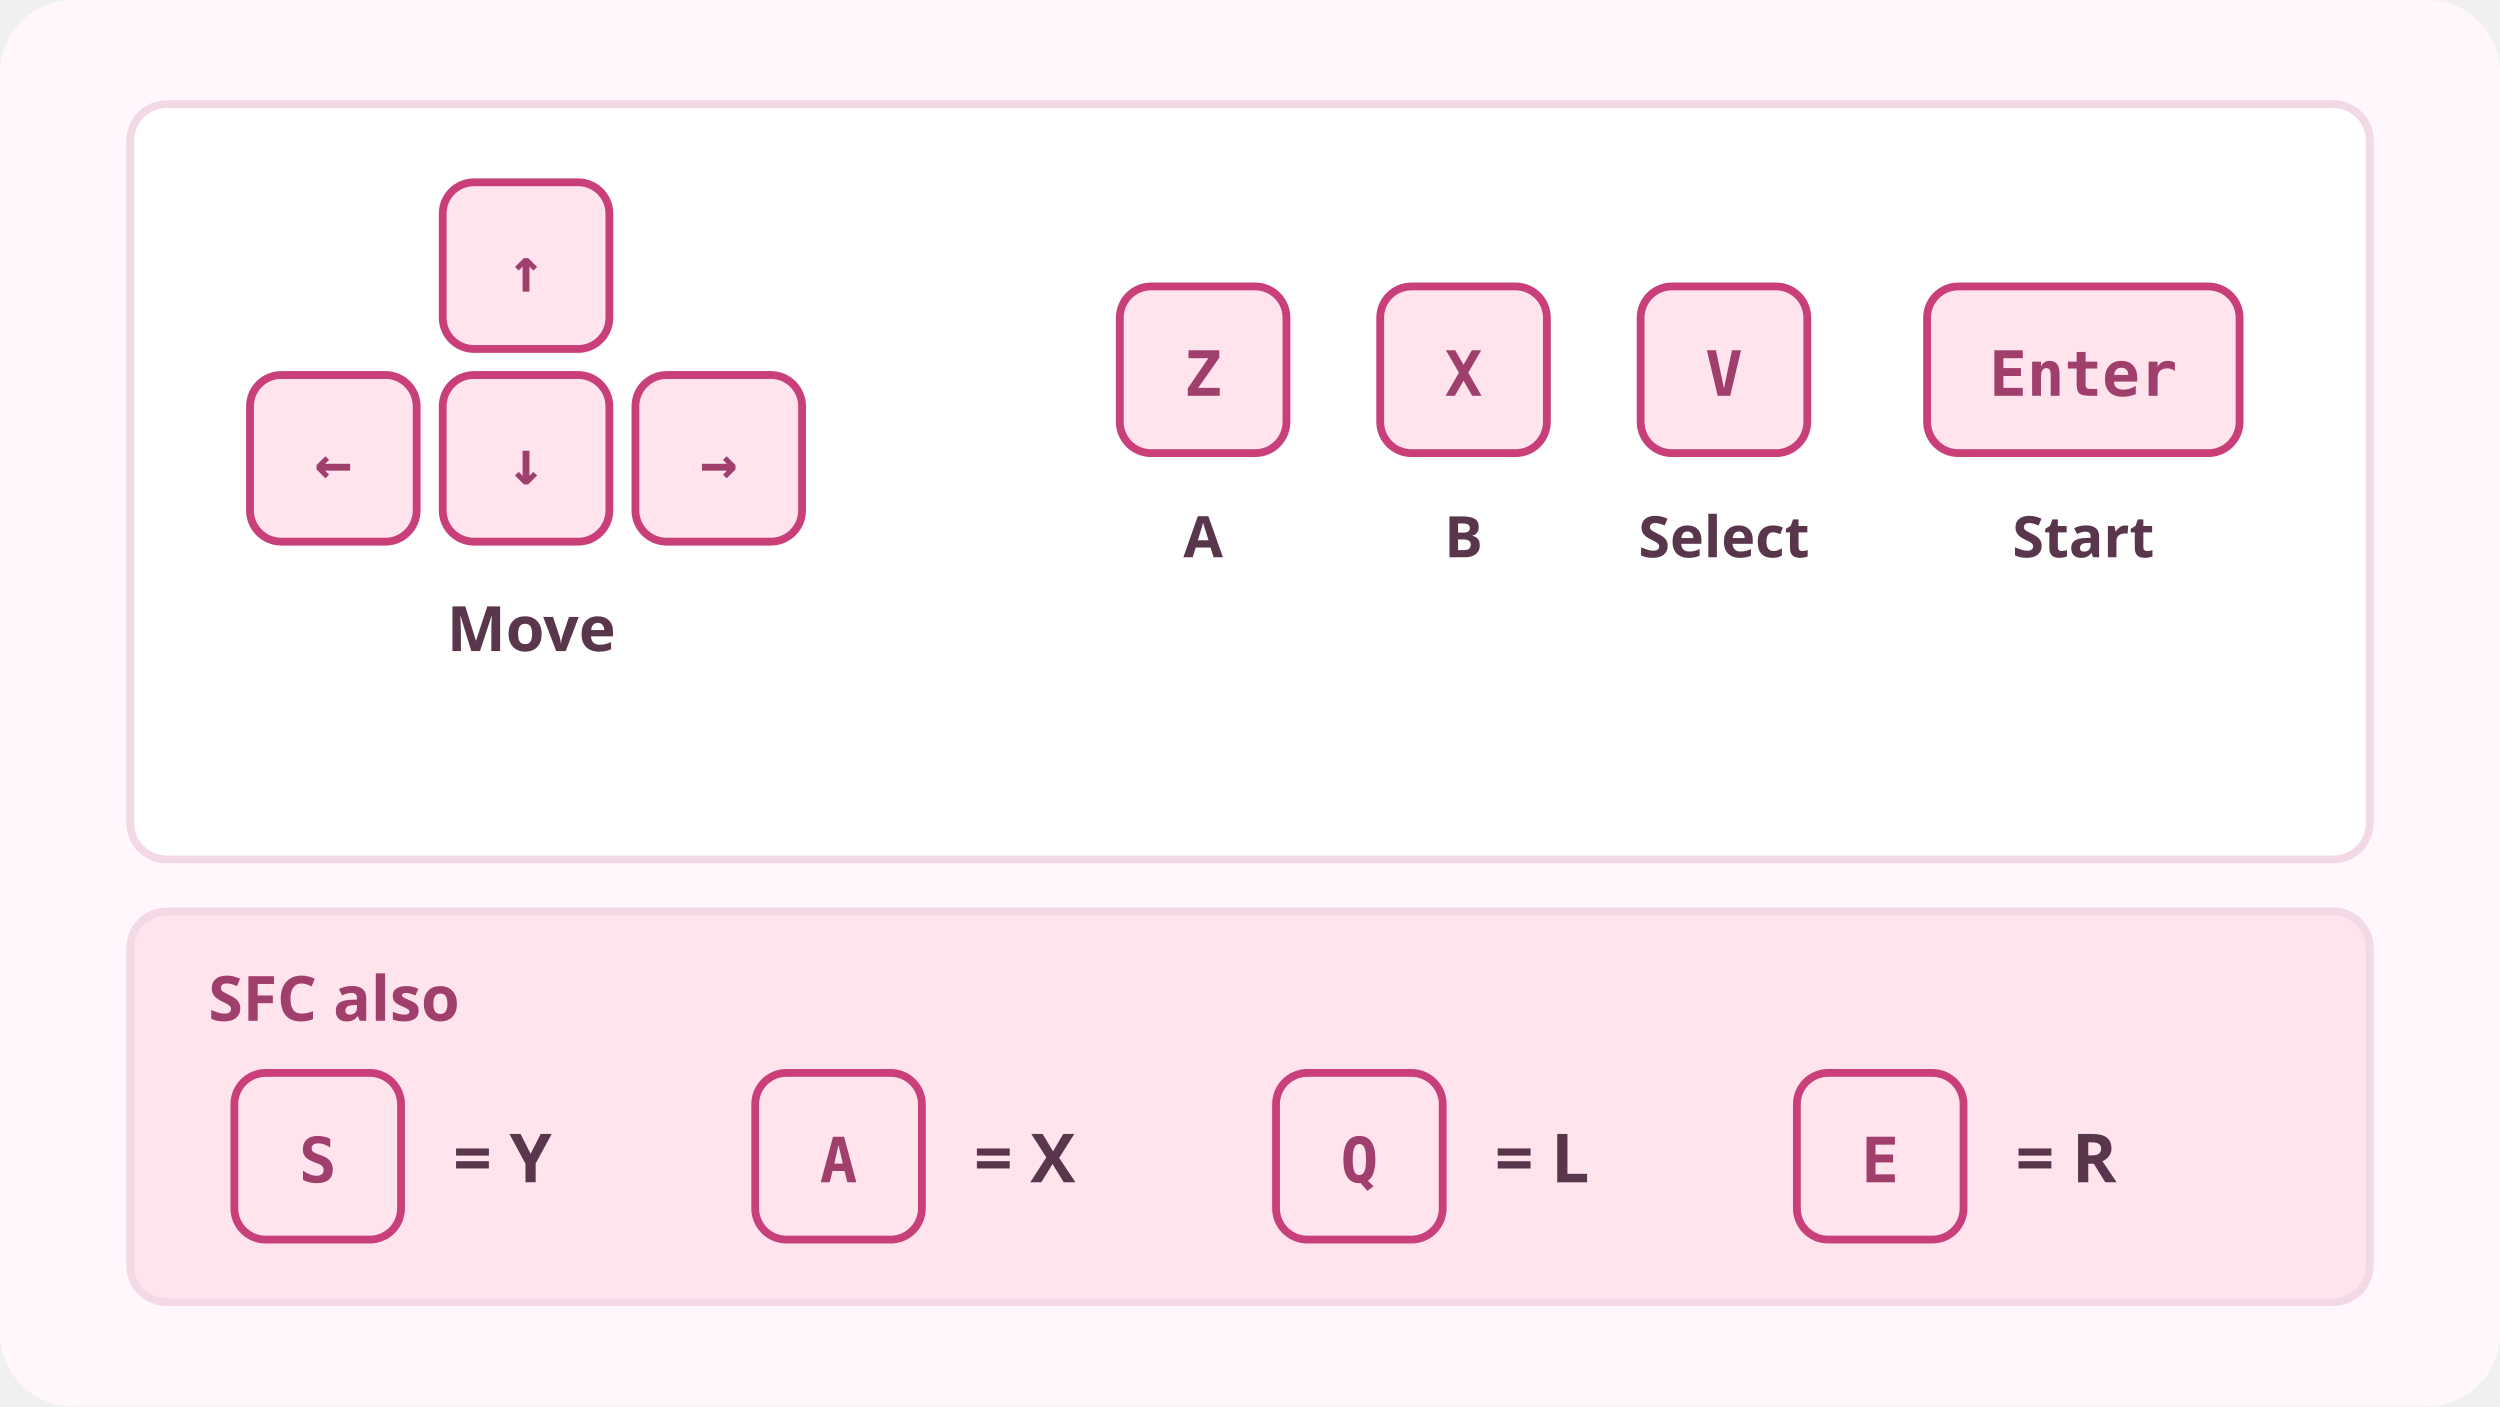
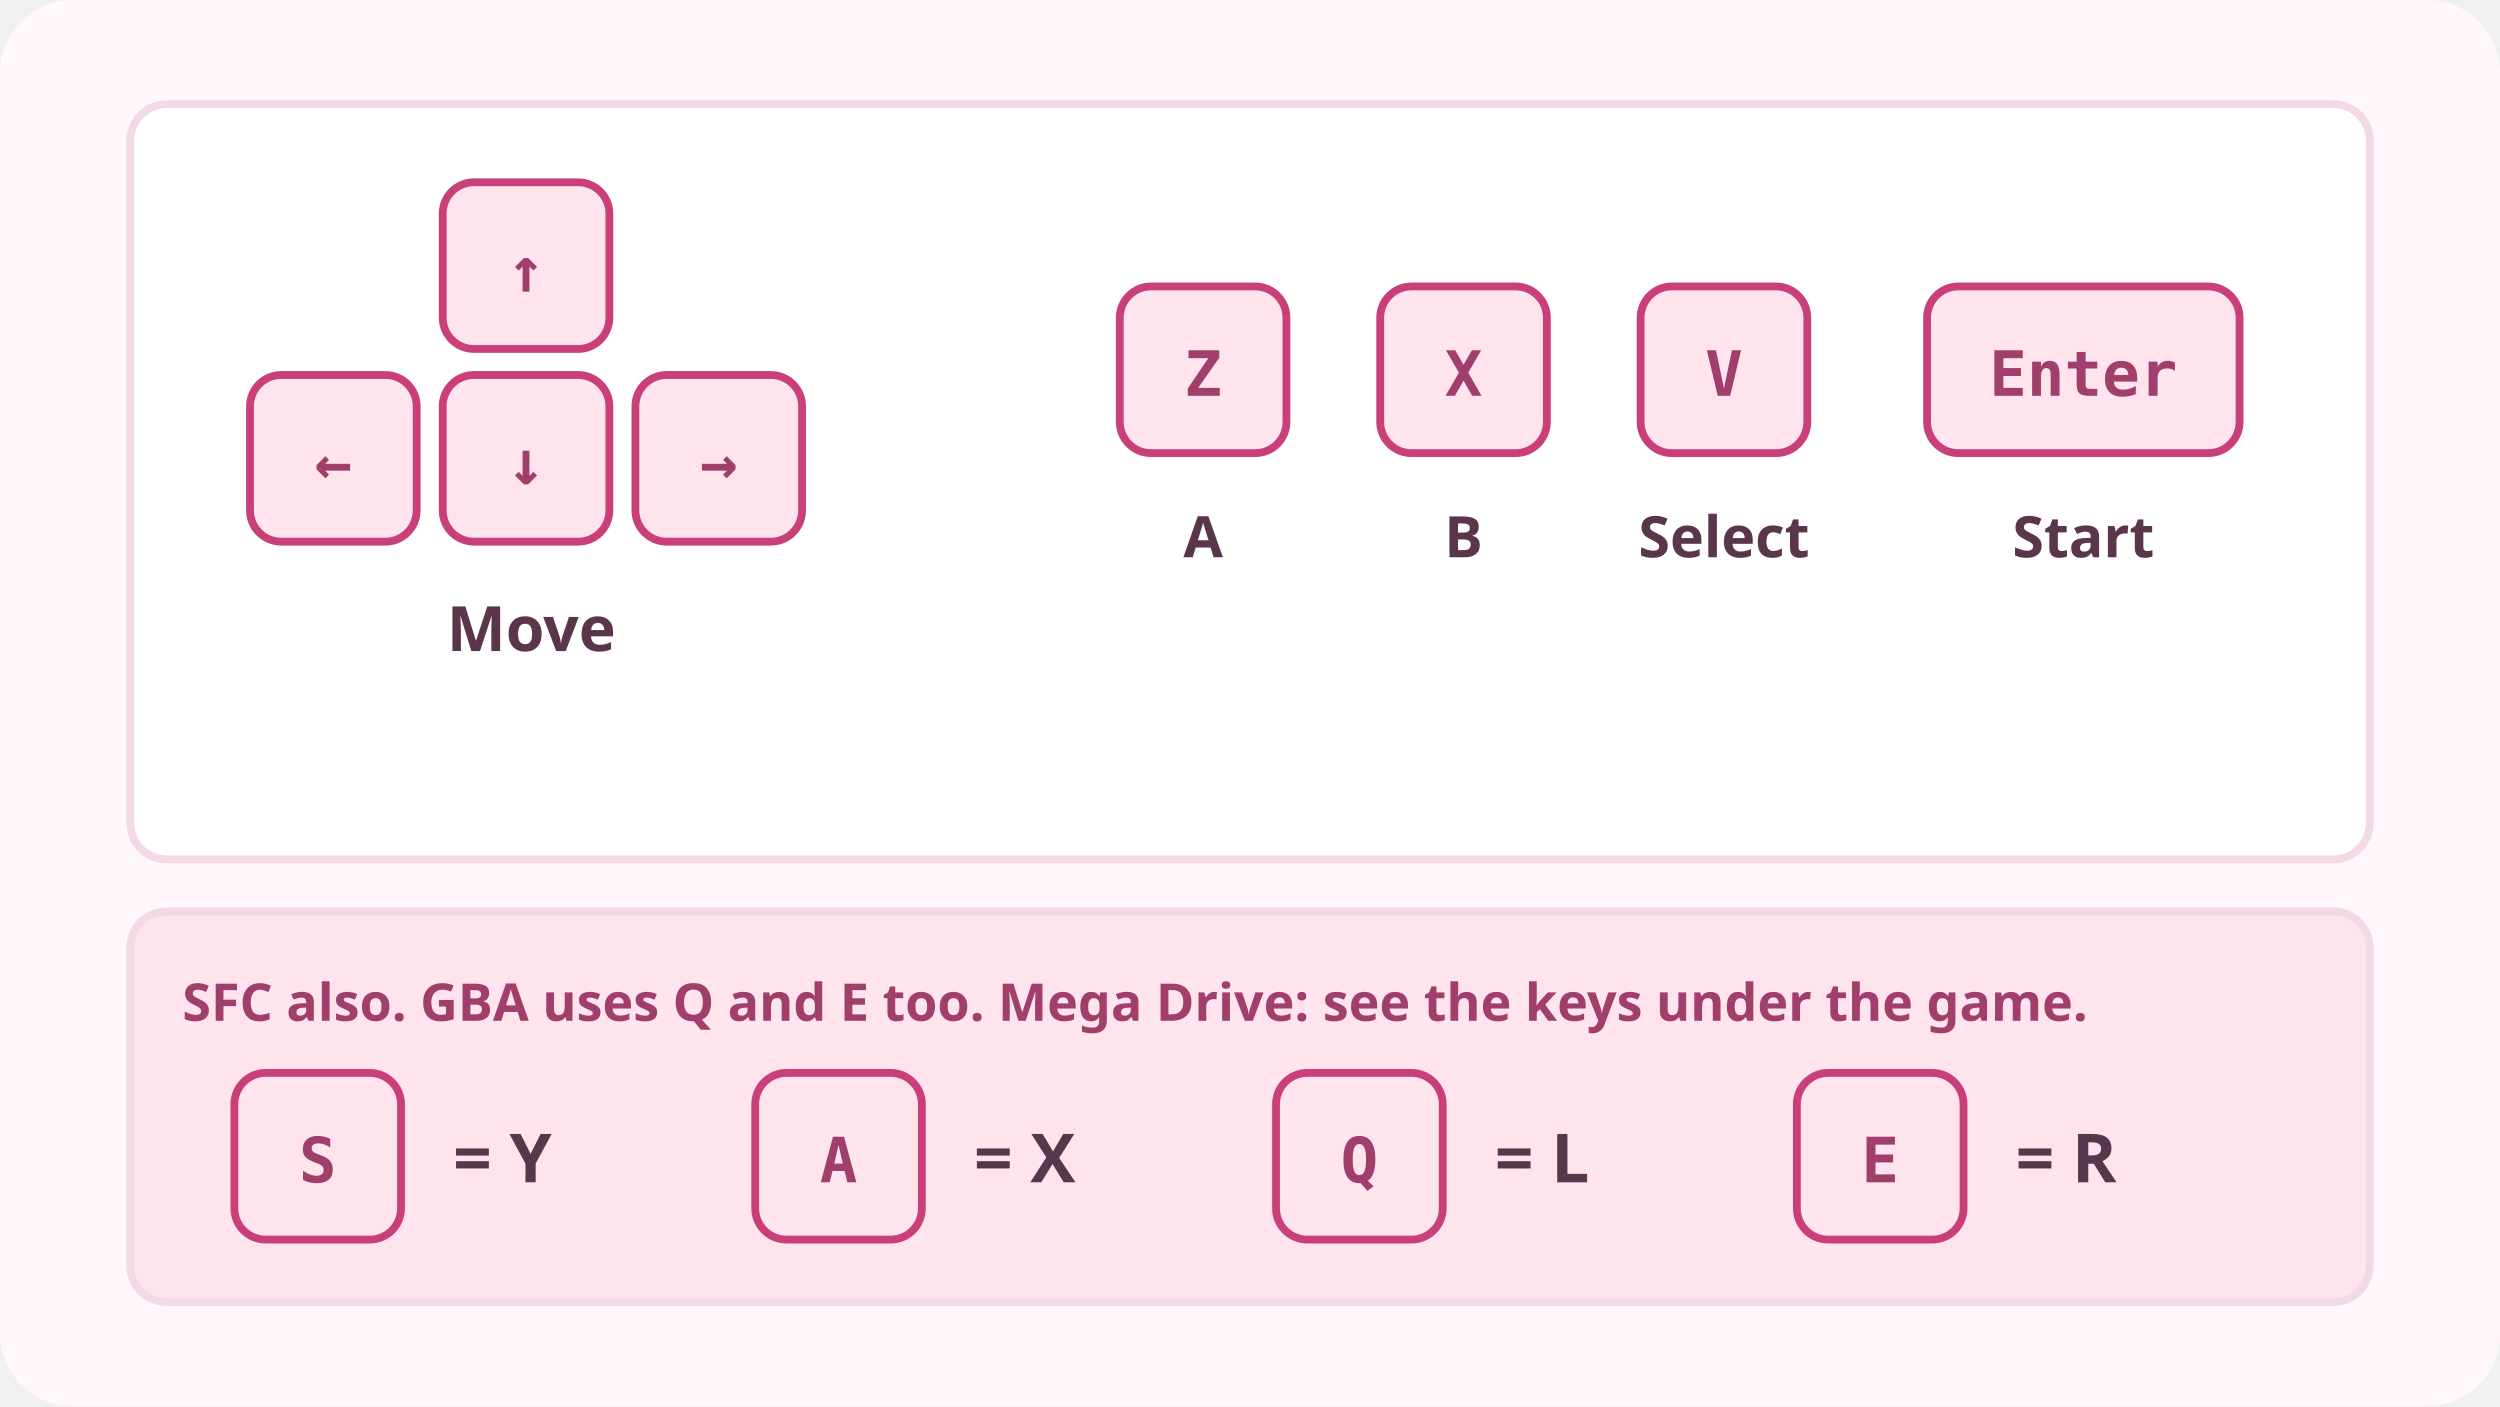
<svg xmlns="http://www.w3.org/2000/svg" viewBox="0 0 960 540" role="img" aria-label="The keyboard keys for most consoles, and what SFC adds.">
  <rect width="960" height="540" rx="28" fill="#fff7fb" />
  <rect x="50" y="40" width="860" height="290" rx="14" fill="#ffffff" stroke="#f2d9e5" stroke-width="3" />
  <rect x="170" y="70" width="64" height="64" rx="12" fill="#ffe4ee" stroke="#c83f79" stroke-width="3" />
  <text x="202.0" y="112" fill="#a13f6c" font-size="24" font-weight="700" text-anchor="middle" font-family="ui-monospace,Menlo,Consolas,monospace">↑</text>
  <rect x="96" y="144" width="64" height="64" rx="12" fill="#ffe4ee" stroke="#c83f79" stroke-width="3" />
  <text x="128.0" y="186" fill="#a13f6c" font-size="24" font-weight="700" text-anchor="middle" font-family="ui-monospace,Menlo,Consolas,monospace">←</text>
  <rect x="170" y="144" width="64" height="64" rx="12" fill="#ffe4ee" stroke="#c83f79" stroke-width="3" />
  <text x="202.0" y="186" fill="#a13f6c" font-size="24" font-weight="700" text-anchor="middle" font-family="ui-monospace,Menlo,Consolas,monospace">↓</text>
  <rect x="244" y="144" width="64" height="64" rx="12" fill="#ffe4ee" stroke="#c83f79" stroke-width="3" />
  <text x="276.0" y="186" fill="#a13f6c" font-size="24" font-weight="700" text-anchor="middle" font-family="ui-monospace,Menlo,Consolas,monospace">→</text>
  <text x="204" y="250" fill="#59364b" font-size="24" font-weight="700" text-anchor="middle" font-family="system-ui,'PingFang SC','Noto Sans SC','Hiragino Sans',sans-serif">Move</text>
  <rect x="430" y="110" width="64" height="64" rx="12" fill="#ffe4ee" stroke="#c83f79" stroke-width="3" />
  <text x="462.0" y="152" fill="#a13f6c" font-size="24" font-weight="700" text-anchor="middle" font-family="ui-monospace,Menlo,Consolas,monospace">Z</text>
  <text x="462" y="214" fill="#59364b" font-size="22" font-weight="700" text-anchor="middle" font-family="system-ui,'PingFang SC','Noto Sans SC','Hiragino Sans',sans-serif">A</text>
  <rect x="530" y="110" width="64" height="64" rx="12" fill="#ffe4ee" stroke="#c83f79" stroke-width="3" />
  <text x="562.0" y="152" fill="#a13f6c" font-size="24" font-weight="700" text-anchor="middle" font-family="ui-monospace,Menlo,Consolas,monospace">X</text>
  <text x="562" y="214" fill="#59364b" font-size="22" font-weight="700" text-anchor="middle" font-family="system-ui,'PingFang SC','Noto Sans SC','Hiragino Sans',sans-serif">B</text>
  <rect x="630" y="110" width="64" height="64" rx="12" fill="#ffe4ee" stroke="#c83f79" stroke-width="3" />
  <text x="662.0" y="152" fill="#a13f6c" font-size="24" font-weight="700" text-anchor="middle" font-family="ui-monospace,Menlo,Consolas,monospace">V</text>
  <text x="662" y="214" fill="#59364b" font-size="22" font-weight="700" text-anchor="middle" font-family="system-ui,'PingFang SC','Noto Sans SC','Hiragino Sans',sans-serif">Select</text>
  <rect x="740" y="110" width="120" height="64" rx="12" fill="#ffe4ee" stroke="#c83f79" stroke-width="3" />
  <text x="800.0" y="152" fill="#a13f6c" font-size="24" font-weight="700" text-anchor="middle" font-family="ui-monospace,Menlo,Consolas,monospace">Enter</text>
  <text x="800" y="214" fill="#59364b" font-size="22" font-weight="700" text-anchor="middle" font-family="system-ui,'PingFang SC','Noto Sans SC','Hiragino Sans',sans-serif">Start</text>
  <rect x="50" y="350" width="860" height="150" rx="14" fill="#ffe4ee" stroke="#f2d9e5" stroke-width="3" />
-   <text x="80" y="392" fill="#a13f6c" font-size="24" font-weight="700" text-anchor="start" font-family="system-ui,'PingFang SC','Noto Sans SC','Hiragino Sans',sans-serif">SFC also</text>
+   <text x="70" y="392" fill="#a13f6c" font-size="20" font-weight="700" text-anchor="start" font-family="system-ui,'PingFang SC','Noto Sans SC','Hiragino Sans',sans-serif">SFC also. GBA uses Q and E too. Mega Drive: see the keys under the game.</text>
  <rect x="90" y="412" width="64" height="64" rx="12" fill="#ffe4ee" stroke="#c83f79" stroke-width="3" />
  <text x="122.0" y="454" fill="#a13f6c" font-size="24" font-weight="700" text-anchor="middle" font-family="ui-monospace,Menlo,Consolas,monospace">S</text>
  <text x="174" y="454" fill="#59364b" font-size="26" font-weight="700" text-anchor="start" font-family="system-ui,'PingFang SC','Noto Sans SC','Hiragino Sans',sans-serif">= Y</text>
  <rect x="290" y="412" width="64" height="64" rx="12" fill="#ffe4ee" stroke="#c83f79" stroke-width="3" />
  <text x="322.0" y="454" fill="#a13f6c" font-size="24" font-weight="700" text-anchor="middle" font-family="ui-monospace,Menlo,Consolas,monospace">A</text>
  <text x="374" y="454" fill="#59364b" font-size="26" font-weight="700" text-anchor="start" font-family="system-ui,'PingFang SC','Noto Sans SC','Hiragino Sans',sans-serif">= X</text>
  <rect x="490" y="412" width="64" height="64" rx="12" fill="#ffe4ee" stroke="#c83f79" stroke-width="3" />
  <text x="522.0" y="454" fill="#a13f6c" font-size="24" font-weight="700" text-anchor="middle" font-family="ui-monospace,Menlo,Consolas,monospace">Q</text>
  <text x="574" y="454" fill="#59364b" font-size="26" font-weight="700" text-anchor="start" font-family="system-ui,'PingFang SC','Noto Sans SC','Hiragino Sans',sans-serif">= L</text>
  <rect x="690" y="412" width="64" height="64" rx="12" fill="#ffe4ee" stroke="#c83f79" stroke-width="3" />
  <text x="722.0" y="454" fill="#a13f6c" font-size="24" font-weight="700" text-anchor="middle" font-family="ui-monospace,Menlo,Consolas,monospace">E</text>
  <text x="774" y="454" fill="#59364b" font-size="26" font-weight="700" text-anchor="start" font-family="system-ui,'PingFang SC','Noto Sans SC','Hiragino Sans',sans-serif">= R</text>
</svg>
